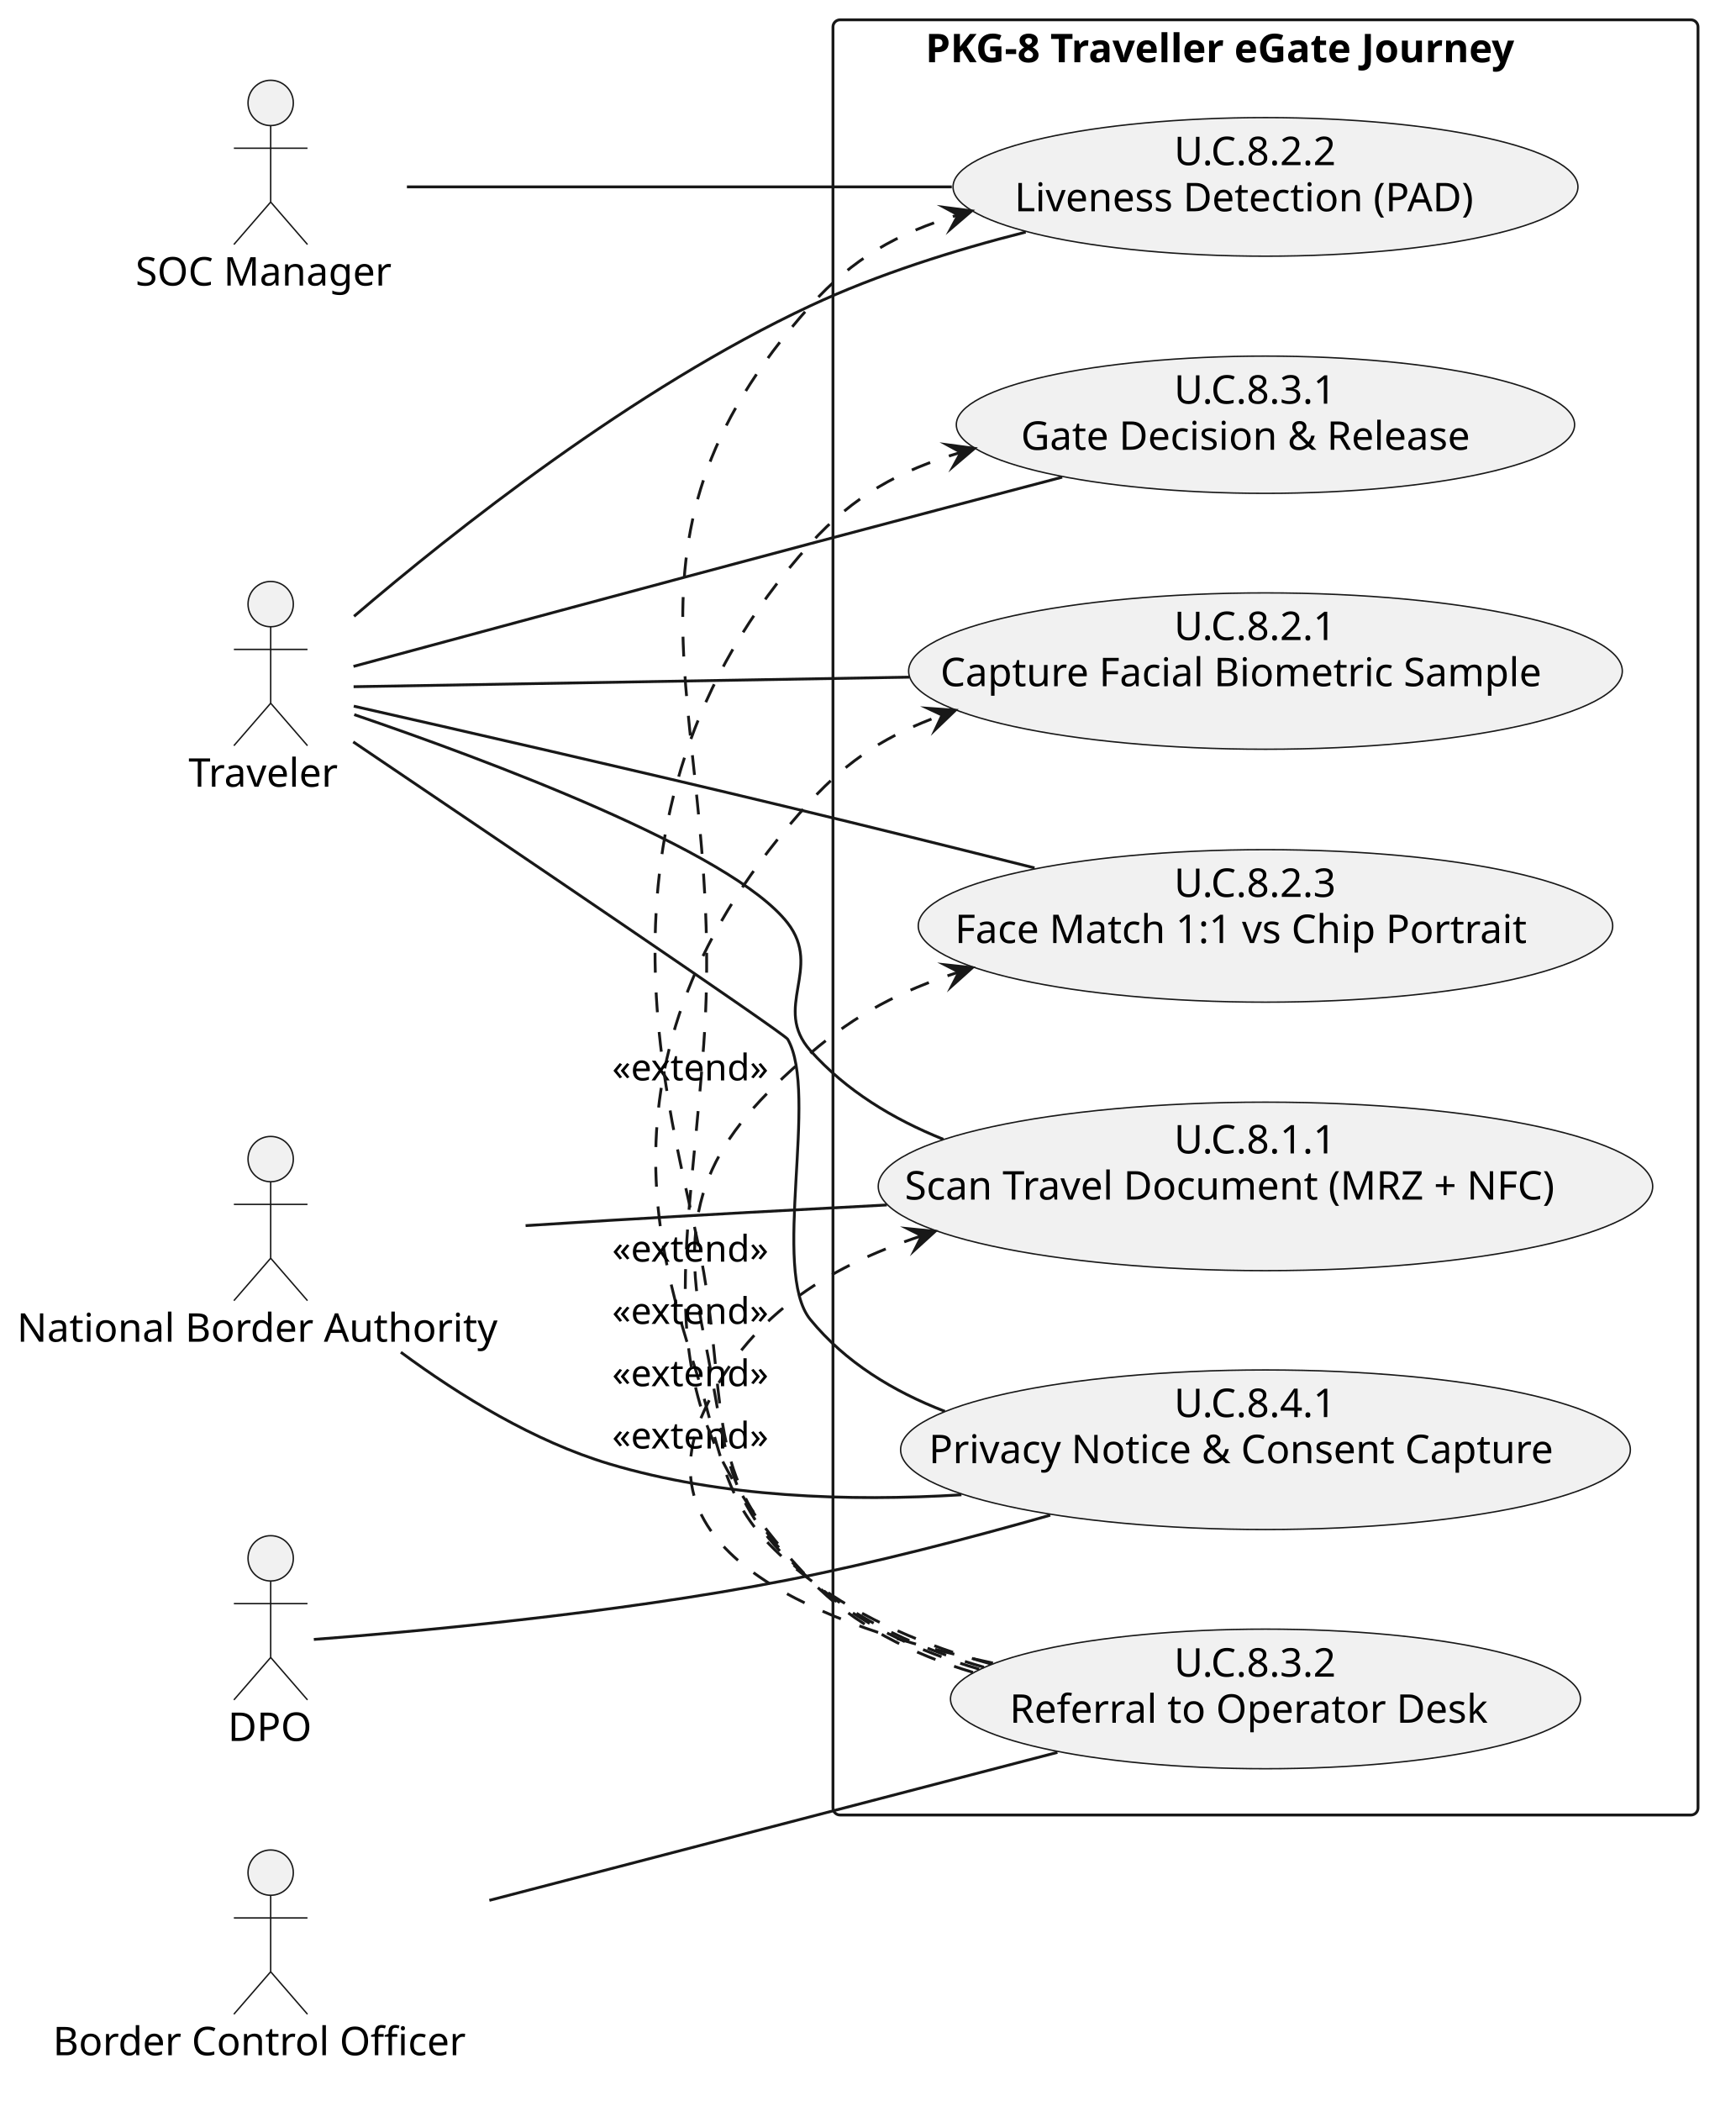
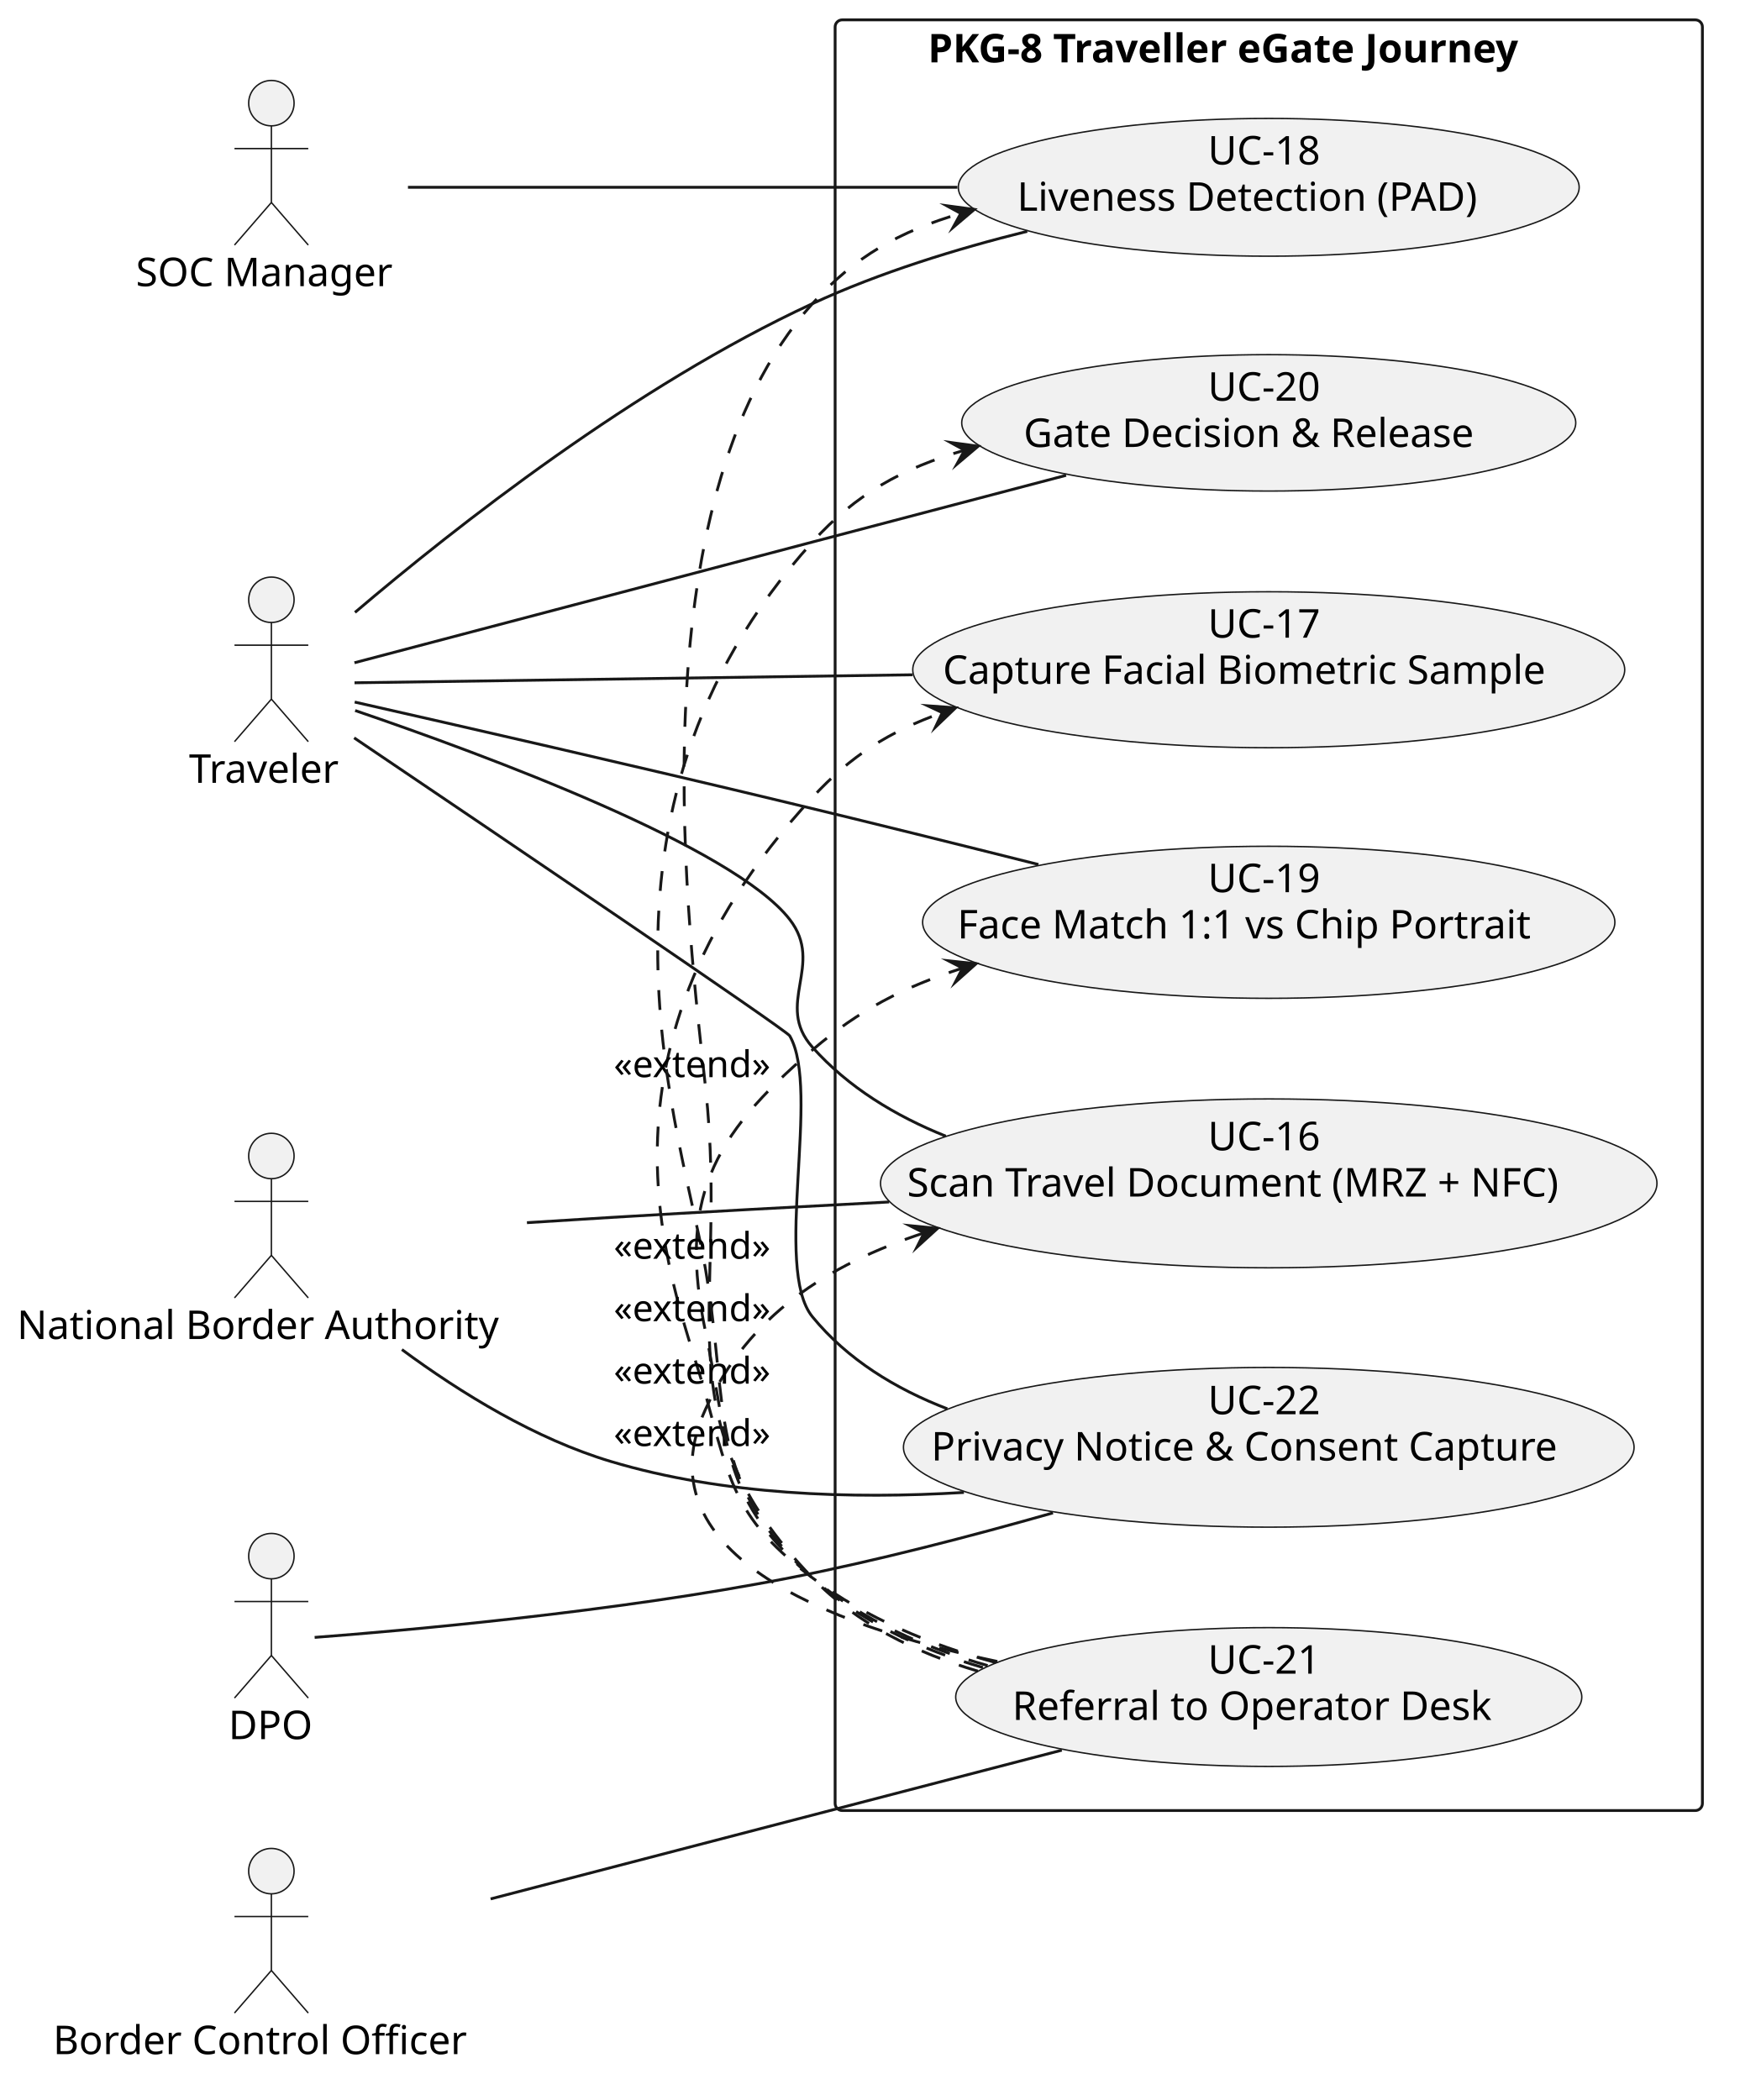
- <svg xmlns="http://www.w3.org/2000/svg" version="1.1" data-diagram-type="DESCRIPTION" style="width:613px;height:742px;background:#FFFFFF;" width="613px" height="742px" viewBox="0 0 613 742" zoomAndPan="magnify" preserveAspectRatio="none" contentStyleType="text/css">
+ <svg xmlns="http://www.w3.org/2000/svg" version="1.1" data-diagram-type="DESCRIPTION" style="width:613px;height:740px;background:#FFFFFF;" width="613px" height="740px" viewBox="0 0 613 740" zoomAndPan="magnify" preserveAspectRatio="none" contentStyleType="text/css">
  <defs />
  <g font-family="sans-serif" lengthAdjust="spacing">
    <g class="cluster" data-qualified-name="PKG-8 Traveller eGate Journey" id="ent0006" data-source-line="7">
-       <rect x="294.22" y="7" width="305.55" height="634" fill="none" style="stroke:#181818;stroke-width:1;" rx="2.5" ry="2.5" />
+       <rect x="294.22" y="7" width="305.55" height="631" fill="none" style="stroke:#181818;stroke-width:1;" rx="2.5" ry="2.5" />
      <text x="326.894" y="21.995" fill="#000" font-size="14" textLength="240.201" font-weight="700">PKG-8 Traveller eGate Journey</text>
    </g>
    <g class="entity" data-qualified-name="PKG-8 Traveller eGate Journey.UC811" id="ent0007" data-source-line="8">
-       <ellipse cx="446.987" cy="418.995" rx="136.777" ry="29.755" fill="#F1F1F1" style="stroke:#181818;stroke-width:0.5;" />
-       <text x="414.714" y="407.347" fill="#000" font-size="14" textLength="64.545">U.C.8.1.1</text>
-       <text x="319.565" y="423.644" fill="#000" font-size="14" textLength="254.844">Scan Travel Document (MRZ + NFC)</text>
+       <ellipse cx="446.987" cy="416.995" rx="136.777" ry="29.755" fill="#F1F1F1" style="stroke:#181818;stroke-width:0.5;" />
+       <text x="425.543" y="405.347" fill="#000" font-size="14" textLength="42.889">UC-16</text>
+       <text x="319.565" y="421.644" fill="#000" font-size="14" textLength="254.844">Scan Travel Document (MRZ + NFC)</text>
    </g>
    <g class="entity" data-qualified-name="PKG-8 Traveller eGate Journey.UC821" id="ent0008" data-source-line="9">
-       <ellipse cx="446.987" cy="236.999" rx="126.047" ry="27.609" fill="#F1F1F1" style="stroke:#181818;stroke-width:0.5;" />
-       <text x="414.715" y="226.048" fill="#000" font-size="14" textLength="64.545">U.C.8.2.1</text>
-       <text x="332.164" y="242.345" fill="#000" font-size="14" textLength="229.646">Capture Facial Biometric Sample</text>
+       <ellipse cx="446.987" cy="236.003" rx="125.417" ry="27.483" fill="#F1F1F1" style="stroke:#181818;stroke-width:0.5;" />
+       <text x="425.543" y="224.695" fill="#000" font-size="14" textLength="42.889">UC-17</text>
+       <text x="332.164" y="240.992" fill="#000" font-size="14" textLength="229.646">Capture Facial Biometric Sample</text>
    </g>
    <g class="entity" data-qualified-name="PKG-8 Traveller eGate Journey.UC822" id="ent0009" data-source-line="10">
-       <ellipse cx="446.995" cy="66.003" rx="110.365" ry="24.473" fill="#F1F1F1" style="stroke:#181818;stroke-width:0.5;" />
-       <text x="414.722" y="58.32" fill="#000" font-size="14" textLength="64.545">U.C.8.2.2</text>
-       <text x="358.346" y="74.617" fill="#000" font-size="14" textLength="177.297">Liveness Detection (PAD)</text>
+       <ellipse cx="446.988" cy="66.004" rx="109.368" ry="24.274" fill="#F1F1F1" style="stroke:#181818;stroke-width:0.5;" />
+       <text x="425.544" y="57.964" fill="#000" font-size="14" textLength="42.889">UC-18</text>
+       <text x="358.34" y="74.261" fill="#000" font-size="14" textLength="177.297">Liveness Detection (PAD)</text>
    </g>
    <g class="entity" data-qualified-name="PKG-8 Traveller eGate Journey.UC823" id="ent0010" data-source-line="11">
-       <ellipse cx="446.989" cy="327" rx="122.649" ry="26.93" fill="#F1F1F1" style="stroke:#181818;stroke-width:0.5;" />
-       <text x="414.717" y="316.754" fill="#000" font-size="14" textLength="64.545">U.C.8.2.3</text>
-       <text x="337.283" y="333.051" fill="#000" font-size="14" textLength="219.413">Face Match 1:1 vs Chip Portrait</text>
+       <ellipse cx="446.988" cy="325" rx="121.948" ry="26.79" fill="#F1F1F1" style="stroke:#181818;stroke-width:0.5;" />
+       <text x="425.544" y="314.397" fill="#000" font-size="14" textLength="42.889">UC-19</text>
+       <text x="337.282" y="330.694" fill="#000" font-size="14" textLength="219.413">Face Match 1:1 vs Chip Portrait</text>
    </g>
    <g class="entity" data-qualified-name="PKG-8 Traveller eGate Journey.UC831" id="ent0011" data-source-line="12">
-       <ellipse cx="446.986" cy="149.999" rx="109.196" ry="24.239" fill="#F1F1F1" style="stroke:#181818;stroke-width:0.5;" />
-       <text x="414.714" y="142.561" fill="#000" font-size="14" textLength="64.545">U.C.8.3.1</text>
-       <text x="360.621" y="158.858" fill="#000" font-size="14" textLength="172.73">Gate Decision &amp; Release</text>
+       <ellipse cx="446.988" cy="149.004" rx="108.168" ry="24.034" fill="#F1F1F1" style="stroke:#181818;stroke-width:0.5;" />
+       <text x="425.543" y="141.209" fill="#000" font-size="14" textLength="42.889">UC-20</text>
+       <text x="360.622" y="157.506" fill="#000" font-size="14" textLength="172.73">Gate Decision &amp; Release</text>
    </g>
    <g class="entity" data-qualified-name="PKG-8 Traveller eGate Journey.UC832" id="ent0012" data-source-line="13">
-       <ellipse cx="446.994" cy="600.003" rx="111.264" ry="24.653" fill="#F1F1F1" style="stroke:#181818;stroke-width:0.5;" />
-       <text x="414.721" y="592.131" fill="#000" font-size="14" textLength="64.545">U.C.8.3.2</text>
-       <text x="356.63" y="608.428" fill="#000" font-size="14" textLength="180.729">Referral to Operator Desk</text>
+       <ellipse cx="446.991" cy="597.998" rx="110.291" ry="24.458" fill="#F1F1F1" style="stroke:#181818;stroke-width:0.5;" />
+       <text x="425.547" y="589.77" fill="#000" font-size="14" textLength="42.889">UC-21</text>
+       <text x="356.627" y="606.067" fill="#000" font-size="14" textLength="180.729">Referral to Operator Desk</text>
    </g>
    <g class="entity" data-qualified-name="PKG-8 Traveller eGate Journey.UC841" id="ent0013" data-source-line="14">
-       <ellipse cx="446.993" cy="511.997" rx="128.883" ry="28.177" fill="#F1F1F1" style="stroke:#181818;stroke-width:0.5;" />
-       <text x="414.721" y="500.458" fill="#000" font-size="14" textLength="64.545">U.C.8.4.1</text>
-       <text x="328.075" y="516.755" fill="#000" font-size="14" textLength="237.836">Privacy Notice &amp; Consent Capture</text>
+       <ellipse cx="446.994" cy="510.001" rx="128.704" ry="28.141" fill="#F1F1F1" style="stroke:#181818;stroke-width:0.5;" />
+       <text x="425.549" y="498.352" fill="#000" font-size="14" textLength="42.889">UC-22</text>
+       <text x="328.076" y="514.649" fill="#000" font-size="14" textLength="237.836">Privacy Notice &amp; Consent Capture</text>
    </g>
    <g class="entity" data-qualified-name="TRV" id="ent0001" data-source-line="2">
-       <ellipse cx="95.612" cy="213.35" rx="8" ry="8" fill="#F1F1F1" style="stroke:#181818;stroke-width:0.5;" />
-       <path d="M95.612,221.35 L95.612,248.35 M82.612,229.35 L108.612,229.35 M95.612,248.35 L82.612,263.35 M95.612,248.35 L108.612,263.35" style="stroke:#181818;stroke-width:0.5;" fill="none" />
-       <text x="66.59" y="277.845" fill="#000" font-size="14" textLength="58.044">Traveler</text>
+       <ellipse cx="95.612" cy="211.35" rx="8" ry="8" fill="#F1F1F1" style="stroke:#181818;stroke-width:0.5;" />
+       <path d="M95.612,219.35 L95.612,246.35 M82.612,227.35 L108.612,227.35 M95.612,246.35 L82.612,261.35 M95.612,246.35 L108.612,261.35" style="stroke:#181818;stroke-width:0.5;" fill="none" />
+       <text x="66.59" y="275.845" fill="#000" font-size="14" textLength="58.044">Traveler</text>
    </g>
    <g class="entity" data-qualified-name="BCO" id="ent0002" data-source-line="3">
-       <ellipse cx="95.605" cy="661.35" rx="8" ry="8" fill="#F1F1F1" style="stroke:#181818;stroke-width:0.5;" />
-       <path d="M95.605,669.35 L95.605,696.35 M82.605,677.35 L108.605,677.35 M95.605,696.35 L82.605,711.35 M95.605,696.35 L108.605,711.35" style="stroke:#181818;stroke-width:0.5;" fill="none" />
-       <text x="18.69" y="725.845" fill="#000" font-size="14" textLength="153.829">Border Control Officer</text>
+       <ellipse cx="95.605" cy="659.35" rx="8" ry="8" fill="#F1F1F1" style="stroke:#181818;stroke-width:0.5;" />
+       <path d="M95.605,667.35 L95.605,694.35 M82.605,675.35 L108.605,675.35 M95.605,694.35 L82.605,709.35 M95.605,694.35 L108.605,709.35" style="stroke:#181818;stroke-width:0.5;" fill="none" />
+       <text x="18.69" y="723.845" fill="#000" font-size="14" textLength="153.829">Border Control Officer</text>
    </g>
    <g class="entity" data-qualified-name="SOC" id="ent0003" data-source-line="4">
      <ellipse cx="95.609" cy="36.35" rx="8" ry="8" fill="#F1F1F1" style="stroke:#181818;stroke-width:0.5;" />
      <path d="M95.609,44.35 L95.609,71.35 M82.609,52.35 L108.609,52.35 M95.609,71.35 L82.609,86.35 M95.609,71.35 L108.609,86.35" style="stroke:#181818;stroke-width:0.5;" fill="none" />
      <text x="47.86" y="100.845" fill="#000" font-size="14" textLength="95.498">SOC Manager</text>
    </g>
    <g class="entity" data-qualified-name="DPO" id="ent0004" data-source-line="5">
-       <ellipse cx="95.611" cy="550.35" rx="8" ry="8" fill="#F1F1F1" style="stroke:#181818;stroke-width:0.5;" />
-       <path d="M95.611,558.35 L95.611,585.35 M82.611,566.35 L108.611,566.35 M95.611,585.35 L82.611,600.35 M95.611,585.35 L108.611,600.35" style="stroke:#181818;stroke-width:0.5;" fill="none" />
-       <text x="80.49" y="614.845" fill="#000" font-size="14" textLength="30.242">DPO</text>
+       <ellipse cx="95.611" cy="548.35" rx="8" ry="8" fill="#F1F1F1" style="stroke:#181818;stroke-width:0.5;" />
+       <path d="M95.611,556.35 L95.611,583.35 M82.611,564.35 L108.611,564.35 M95.611,583.35 L82.611,598.35 M95.611,583.35 L108.611,598.35" style="stroke:#181818;stroke-width:0.5;" fill="none" />
+       <text x="80.49" y="612.845" fill="#000" font-size="14" textLength="30.242">DPO</text>
    </g>
    <g class="entity" data-qualified-name="NBA" id="ent0005" data-source-line="6">
-       <ellipse cx="95.609" cy="409.35" rx="8" ry="8" fill="#F1F1F1" style="stroke:#181818;stroke-width:0.5;" />
-       <path d="M95.609,417.35 L95.609,444.35 M82.609,425.35 L108.609,425.35 M95.609,444.35 L82.609,459.35 M95.609,444.35 L108.609,459.35" style="stroke:#181818;stroke-width:0.5;" fill="none" />
-       <text x="6" y="473.845" fill="#000" font-size="14" textLength="179.218">National Border Authority</text>
+       <ellipse cx="95.609" cy="407.35" rx="8" ry="8" fill="#F1F1F1" style="stroke:#181818;stroke-width:0.5;" />
+       <path d="M95.609,415.35 L95.609,442.35 M82.609,423.35 L108.609,423.35 M95.609,442.35 L82.609,457.35 M95.609,442.35 L108.609,457.35" style="stroke:#181818;stroke-width:0.5;" fill="none" />
+       <text x="6" y="471.845" fill="#000" font-size="14" textLength="179.218">National Border Authority</text>
    </g>
    <g class="link" data-entity-1="ent0001" data-entity-2="ent0007" id="lnk14" data-source-line="16" data-link-type="association">
-       <path d="M125.12,252.38 C171.08,268.07 258.42,300.44 278.22,326 C290.66,342.06 272.71,355.83 286.22,371 C298.83,385.17 315.45,395.23 333.2,402.36" style="stroke:#181818;stroke-width:1;" fill="none" id="TRV-UC811" />
+       <path d="M125.12,250.38 C171.08,266.07 258.42,298.44 278.22,324 C290.66,340.06 272.71,353.83 286.22,369 C298.83,383.17 315.45,393.23 333.2,400.36" style="stroke:#181818;stroke-width:1;" fill="none" id="TRV-UC811" />
    </g>
    <g class="link" data-entity-1="ent0001" data-entity-2="ent0008" id="lnk15" data-source-line="17" data-link-type="association">
-       <path d="M124.9,242.52 C167.39,241.79 250.23,240.36 321.13,239.15" style="stroke:#181818;stroke-width:1;" fill="none" id="TRV-UC821" />
+       <path d="M124.9,240.6 C167.47,239.99 250.55,238.8 321.54,237.78" style="stroke:#181818;stroke-width:1;" fill="none" id="TRV-UC821" />
    </g>
    <g class="link" data-entity-1="ent0001" data-entity-2="ent0009" id="lnk16" data-source-line="18" data-link-type="association">
-       <path d="M125.05,217.66 C160.43,187.4 223.82,137.22 286.22,108 C309.99,96.87 337.17,88.33 362.3,81.96" style="stroke:#181818;stroke-width:1;" fill="none" id="TRV-UC822" />
+       <path d="M125.06,215.8 C160.44,185.71 223.84,135.85 286.22,107 C309.87,96.06 336.9,87.72 361.91,81.51" style="stroke:#181818;stroke-width:1;" fill="none" id="TRV-UC822" />
    </g>
    <g class="link" data-entity-1="ent0001" data-entity-2="ent0010" id="lnk17" data-source-line="19" data-link-type="association">
-       <path d="M124.96,249.39 C160.72,257.49 224.1,271.97 278.22,285 C306.68,291.85 337.8,299.58 365.42,306.52" style="stroke:#181818;stroke-width:1;" fill="none" id="TRV-UC823" />
+       <path d="M124.96,247.39 C160.72,255.49 224.1,269.97 278.22,283 C306.83,289.89 338.12,297.66 365.85,304.63" style="stroke:#181818;stroke-width:1;" fill="none" id="TRV-UC823" />
    </g>
    <g class="link" data-entity-1="ent0001" data-entity-2="ent0011" id="lnk18" data-source-line="20" data-link-type="association">
-       <path d="M124.86,235.35 C161.9,225.33 228.9,207.24 286.22,192 C315.32,184.26 347.43,175.81 375.18,168.52" style="stroke:#181818;stroke-width:1;" fill="none" id="TRV-UC831" />
+       <path d="M124.88,233.54 C161.93,223.76 228.93,206.08 286.22,191 C315.48,183.3 347.76,174.81 375.6,167.49" style="stroke:#181818;stroke-width:1;" fill="none" id="TRV-UC831" />
    </g>
    <g class="link" data-entity-1="ent0001" data-entity-2="ent0013" id="lnk19" data-source-line="21" data-link-type="association">
-       <path d="M124.77,262.01 C175.49,296.26 277.07,365.02 278.22,367 C289.3,386.09 272.24,448.92 286.22,466 C298.55,481.08 315.49,491.41 333.75,498.44" style="stroke:#181818;stroke-width:1;" fill="none" id="TRV-UC841" />
+       <path d="M124.77,260.01 C175.49,294.26 277.07,363.02 278.22,365 C289.3,384.09 272.24,446.92 286.22,464 C298.55,479.08 315.49,489.41 333.75,496.44" style="stroke:#181818;stroke-width:1;" fill="none" id="TRV-UC841" />
    </g>
    <g class="link" data-entity-1="ent0002" data-entity-2="ent0012" id="lnk20" data-source-line="22" data-link-type="association">
-       <path d="M172.85,671.14 C232.49,655.61 314.84,634.16 373.5,618.88" style="stroke:#181818;stroke-width:1;" fill="none" id="BCO-UC832" />
+       <path d="M172.85,669.14 C232.69,653.56 315.4,632.02 374.09,616.73" style="stroke:#181818;stroke-width:1;" fill="none" id="BCO-UC832" />
    </g>
    <g class="link" data-entity-1="ent0003" data-entity-2="ent0009" id="lnk21" data-source-line="23" data-link-type="association">
-       <path d="M143.73,66 C192.81,66 271.43,66 336.19,66" style="stroke:#181818;stroke-width:1;" fill="none" id="SOC-UC822" />
+       <path d="M143.73,66 C193.09,66 272.33,66 337.29,66" style="stroke:#181818;stroke-width:1;" fill="none" id="SOC-UC822" />
    </g>
    <g class="link" data-entity-1="ent0004" data-entity-2="ent0013" id="lnk22" data-source-line="24" data-link-type="association">
-       <path d="M110.85,578.99 C141.62,576.66 216.51,570.13 278.22,558 C308.89,551.97 342.19,543.3 370.97,535.11" style="stroke:#181818;stroke-width:1;" fill="none" id="DPO-UC841" />
+       <path d="M110.85,576.99 C141.62,574.66 216.51,568.13 278.22,556 C308.89,549.97 342.19,541.3 370.97,533.11" style="stroke:#181818;stroke-width:1;" fill="none" id="DPO-UC841" />
    </g>
    <g class="link" data-entity-1="ent0005" data-entity-2="ent0007" id="lnk23" data-source-line="25" data-link-type="association">
-       <path d="M185.65,432.85 C195.62,432.2 205.64,431.57 215.22,431 C246.96,429.11 281.16,427.23 313.26,425.55" style="stroke:#181818;stroke-width:1;" fill="none" id="NBA-UC811" />
+       <path d="M185.65,430.85 C195.62,430.2 205.64,429.57 215.22,429 C246.96,427.11 281.16,425.23 313.26,423.55" style="stroke:#181818;stroke-width:1;" fill="none" id="NBA-UC811" />
    </g>
    <g class="link" data-entity-1="ent0005" data-entity-2="ent0013" id="lnk24" data-source-line="26" data-link-type="association">
-       <path d="M141.59,477.56 C162.53,493.02 188.66,509.05 215.22,517 C254.76,528.84 299.84,530.34 339.6,527.91" style="stroke:#181818;stroke-width:1;" fill="none" id="NBA-UC841" />
+       <path d="M141.59,475.56 C162.53,491.02 188.66,507.05 215.22,515 C254.76,526.84 299.84,528.34 339.6,525.91" style="stroke:#181818;stroke-width:1;" fill="none" id="NBA-UC841" />
    </g>
    <g class="link" data-entity-1="ent0012" data-entity-2="ent0007" id="lnk25" data-source-line="27" data-link-type="dependency">
-       <path d="M350.73,587.33 C289.5,574.32 225.7,548.55 248.6,498.5 C263.65,465.6 291.274,447.803 325.574,436.433" style="stroke:#181818;stroke-width:1;stroke-dasharray:7,7;" fill="none" id="UC832-to-UC811" />
-       <polygon points="330.32,434.86,320.519,433.895,325.574,436.433,323.036,441.489,330.32,434.86" fill="#181818" style="stroke:#181818;stroke-width:1;stroke-linejoin:miter;stroke-miterlimit:10;" />
-       <text x="216.22" y="511.567" fill="#000" font-size="13" textLength="61.185">«extend»</text>
+       <path d="M351.37,585.47 C289.95,572.5 225.62,546.72 248.6,496.5 C263.65,463.6 291.274,445.803 325.574,434.433" style="stroke:#181818;stroke-width:1;stroke-dasharray:7,7;" fill="none" id="UC832-to-UC811" />
+       <polygon points="330.32,432.86,320.519,431.895,325.574,434.433,323.036,439.489,330.32,432.86" fill="#181818" style="stroke:#181818;stroke-width:1;stroke-linejoin:miter;stroke-miterlimit:10;" />
+       <text x="216.22" y="509.567" fill="#000" font-size="13" textLength="61.185">«extend»</text>
    </g>
    <g class="link" data-entity-1="ent0012" data-entity-2="ent0008" id="lnk26" data-source-line="28" data-link-type="dependency">
-       <path d="M350,587.64 C327.48,581.4 304.72,572.04 286.22,558 C259.78,537.94 257.26,525.54 248.6,493.5 C238.97,457.88 200.37,376.63 286.22,283 C299.95,268.02 313.498,259.499 332.758,252.539" style="stroke:#181818;stroke-width:1;stroke-dasharray:7,7;" fill="none" id="UC832-to-UC821" />
-       <polygon points="337.46,250.84,327.636,250.137,332.758,252.539,330.355,257.661,337.46,250.84" fill="#181818" style="stroke:#181818;stroke-width:1;stroke-linejoin:miter;stroke-miterlimit:10;" />
-       <text x="216.22" y="489.567" fill="#000" font-size="13" textLength="61.185">«extend»</text>
+       <path d="M350.84,585.87 C328.05,579.64 304.95,570.21 286.22,556 C259.78,535.94 257.26,523.54 248.6,491.5 C238.96,455.85 200.26,374.21 286.22,281 C299.78,266.3 313.006,257.945 331.966,251.115" style="stroke:#181818;stroke-width:1;stroke-dasharray:7,7;" fill="none" id="UC832-to-UC821" />
+       <polygon points="336.67,249.42,326.847,248.707,331.966,251.115,329.558,256.233,336.67,249.42" fill="#181818" style="stroke:#181818;stroke-width:1;stroke-linejoin:miter;stroke-miterlimit:10;" />
+       <text x="216.22" y="487.567" fill="#000" font-size="13" textLength="61.185">«extend»</text>
    </g>
    <g class="link" data-entity-1="ent0012" data-entity-2="ent0009" id="lnk27" data-source-line="29" data-link-type="dependency">
-       <path d="M343.67,590.62 C322.28,584.21 301.6,574.03 286.22,558 C226.75,496.06 242.44,454.15 248.6,368.5 C256.98,251.82 208.26,195.22 286.22,108 C301.12,91.33 316.94,82.333 338.44,75.903" style="stroke:#181818;stroke-width:1;stroke-dasharray:7,7;" fill="none" id="UC832-to-UC822" />
-       <polygon points="343.23,74.47,333.461,73.216,338.44,75.903,335.753,80.881,343.23,74.47" fill="#181818" style="stroke:#181818;stroke-width:1;stroke-linejoin:miter;stroke-miterlimit:10;" />
-       <text x="216.22" y="381.567" fill="#000" font-size="13" textLength="61.185">«extend»</text>
+       <path d="M344.5,588.87 C322.81,582.47 301.8,572.23 286.22,556 C231.88,499.4 257.01,461.52 248.6,383.5 C242.82,329.93 222.78,177.53 286.22,107 C301.15,90.4 316.972,81.505 338.482,75.205" style="stroke:#181818;stroke-width:1;stroke-dasharray:7,7;" fill="none" id="UC832-to-UC822" />
+       <polygon points="343.28,73.8,333.519,72.491,338.482,75.205,335.767,80.168,343.28,73.8" fill="#181818" style="stroke:#181818;stroke-width:1;stroke-linejoin:miter;stroke-miterlimit:10;" />
+       <text x="216.22" y="379.567" fill="#000" font-size="13" textLength="61.185">«extend»</text>
    </g>
    <g class="link" data-entity-1="ent0012" data-entity-2="ent0010" id="lnk28" data-source-line="30" data-link-type="dependency">
-       <path d="M347.53,588.79 C325.47,582.5 303.53,572.82 286.22,558 C254.37,530.74 257.14,512.55 248.6,471.5 C238.97,425.22 250.3,402.74 286.22,372 C302.51,358.05 318.062,349.945 338.702,343.285" style="stroke:#181818;stroke-width:1;stroke-dasharray:7,7;" fill="none" id="UC832-to-UC823" />
-       <polygon points="343.46,341.75,333.667,340.707,338.702,343.285,336.123,348.32,343.46,341.75" fill="#181818" style="stroke:#181818;stroke-width:1;stroke-linejoin:miter;stroke-miterlimit:10;" />
-       <text x="216.22" y="467.567" fill="#000" font-size="13" textLength="61.185">«extend»</text>
+       <path d="M347.95,586.91 C325.75,580.62 303.64,570.92 286.22,556 C254.37,528.74 257.14,510.55 248.6,469.5 C238.97,423.22 250.3,400.74 286.22,370 C302.62,355.96 318.339,347.808 339.119,341.138" style="stroke:#181818;stroke-width:1;stroke-dasharray:7,7;" fill="none" id="UC832-to-UC823" />
+       <polygon points="343.88,339.61,334.088,338.552,339.119,341.138,336.533,346.169,343.88,339.61" fill="#181818" style="stroke:#181818;stroke-width:1;stroke-linejoin:miter;stroke-miterlimit:10;" />
+       <text x="216.22" y="465.567" fill="#000" font-size="13" textLength="61.185">«extend»</text>
    </g>
    <g class="link" data-entity-1="ent0012" data-entity-2="ent0011" id="lnk29" data-source-line="31" data-link-type="dependency">
-       <path d="M345.86,589.48 C324.12,583.15 302.74,573.28 286.22,558 C248.74,523.35 257.08,499.83 248.6,449.5 C240.65,402.34 198.12,289.42 286.22,192 C301.41,175.2 317.603,166.17 339.413,159.76" style="stroke:#181818;stroke-width:1;stroke-dasharray:7,7;" fill="none" id="UC832-to-UC831" />
-       <polygon points="344.21,158.35,334.447,157.05,339.413,159.76,336.703,164.725,344.21,158.35" fill="#181818" style="stroke:#181818;stroke-width:1;stroke-linejoin:miter;stroke-miterlimit:10;" />
-       <text x="216.22" y="445.567" fill="#000" font-size="13" textLength="61.185">«extend»</text>
+       <path d="M346.28,587.6 C324.39,581.27 302.85,571.38 286.22,556 C248.74,521.35 257.08,497.83 248.6,447.5 C240.68,400.51 199,287.38 286.22,191 C301.51,174.1 317.879,165.028 339.829,158.638" style="stroke:#181818;stroke-width:1;stroke-dasharray:7,7;" fill="none" id="UC832-to-UC831" />
+       <polygon points="344.63,157.24,334.871,155.915,339.829,158.638,337.107,163.596,344.63,157.24" fill="#181818" style="stroke:#181818;stroke-width:1;stroke-linejoin:miter;stroke-miterlimit:10;" />
+       <text x="216.22" y="443.567" fill="#000" font-size="13" textLength="61.185">«extend»</text>
    </g>
  </g>
</svg>
